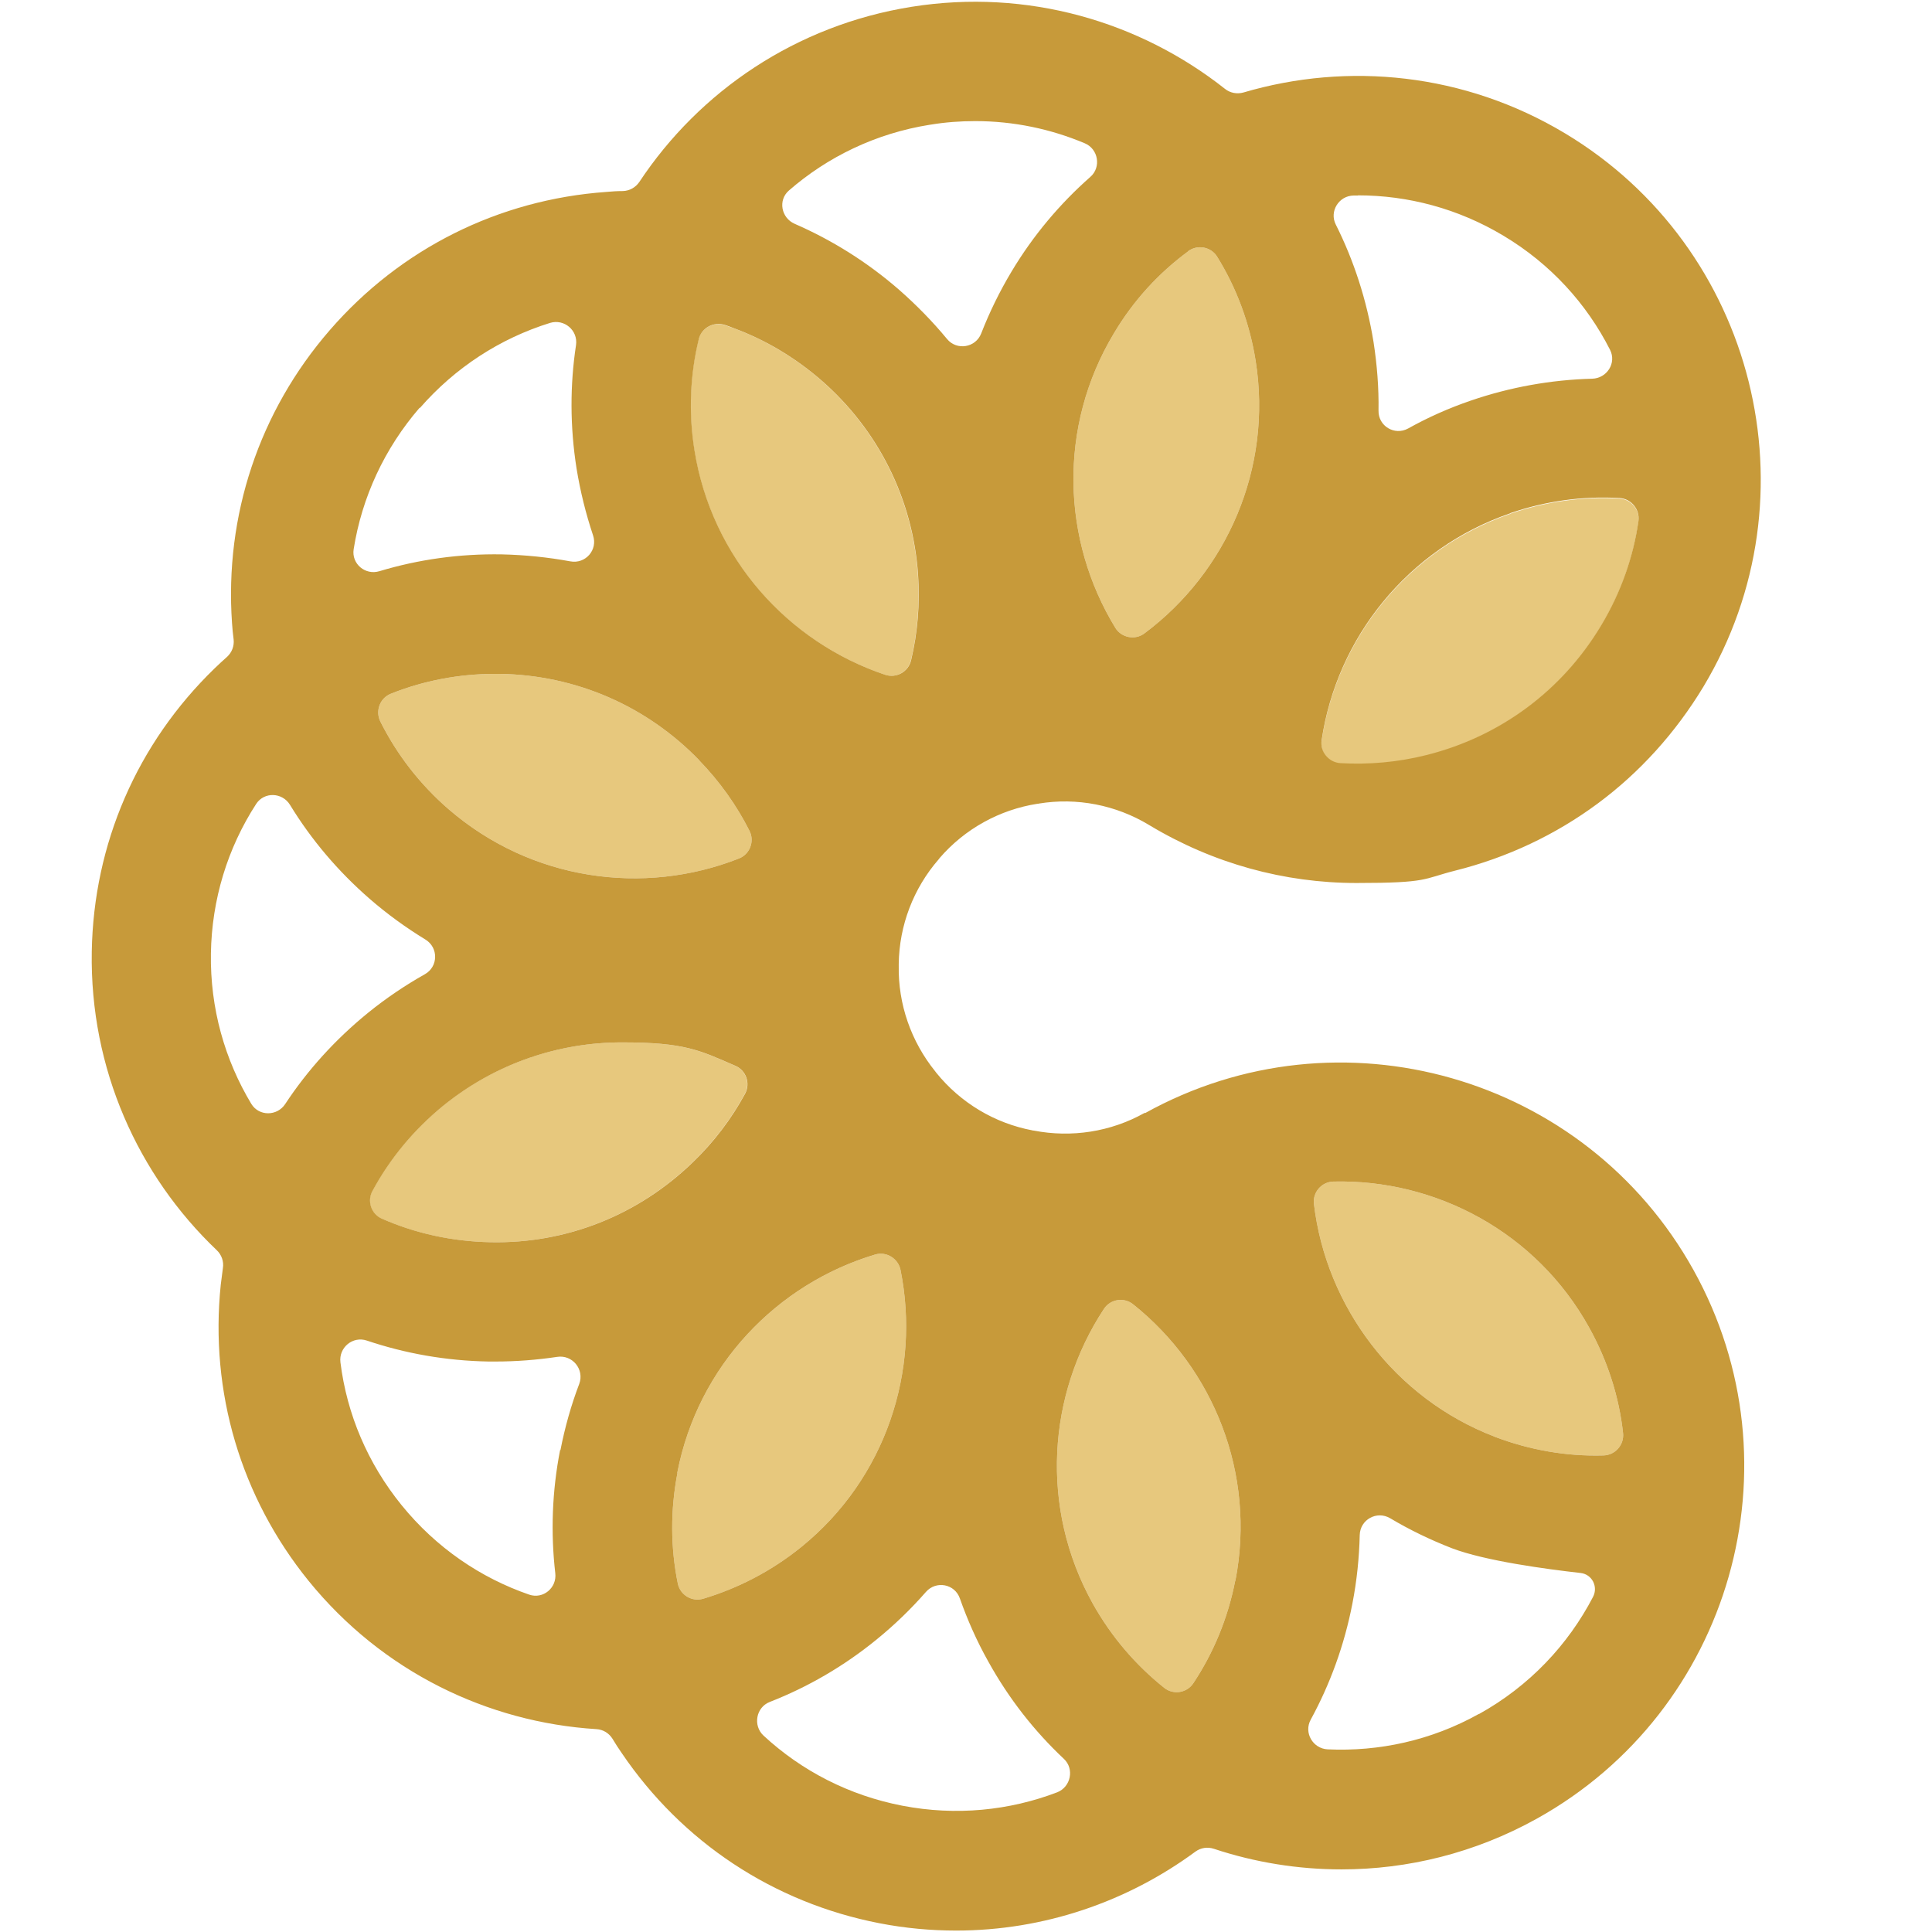
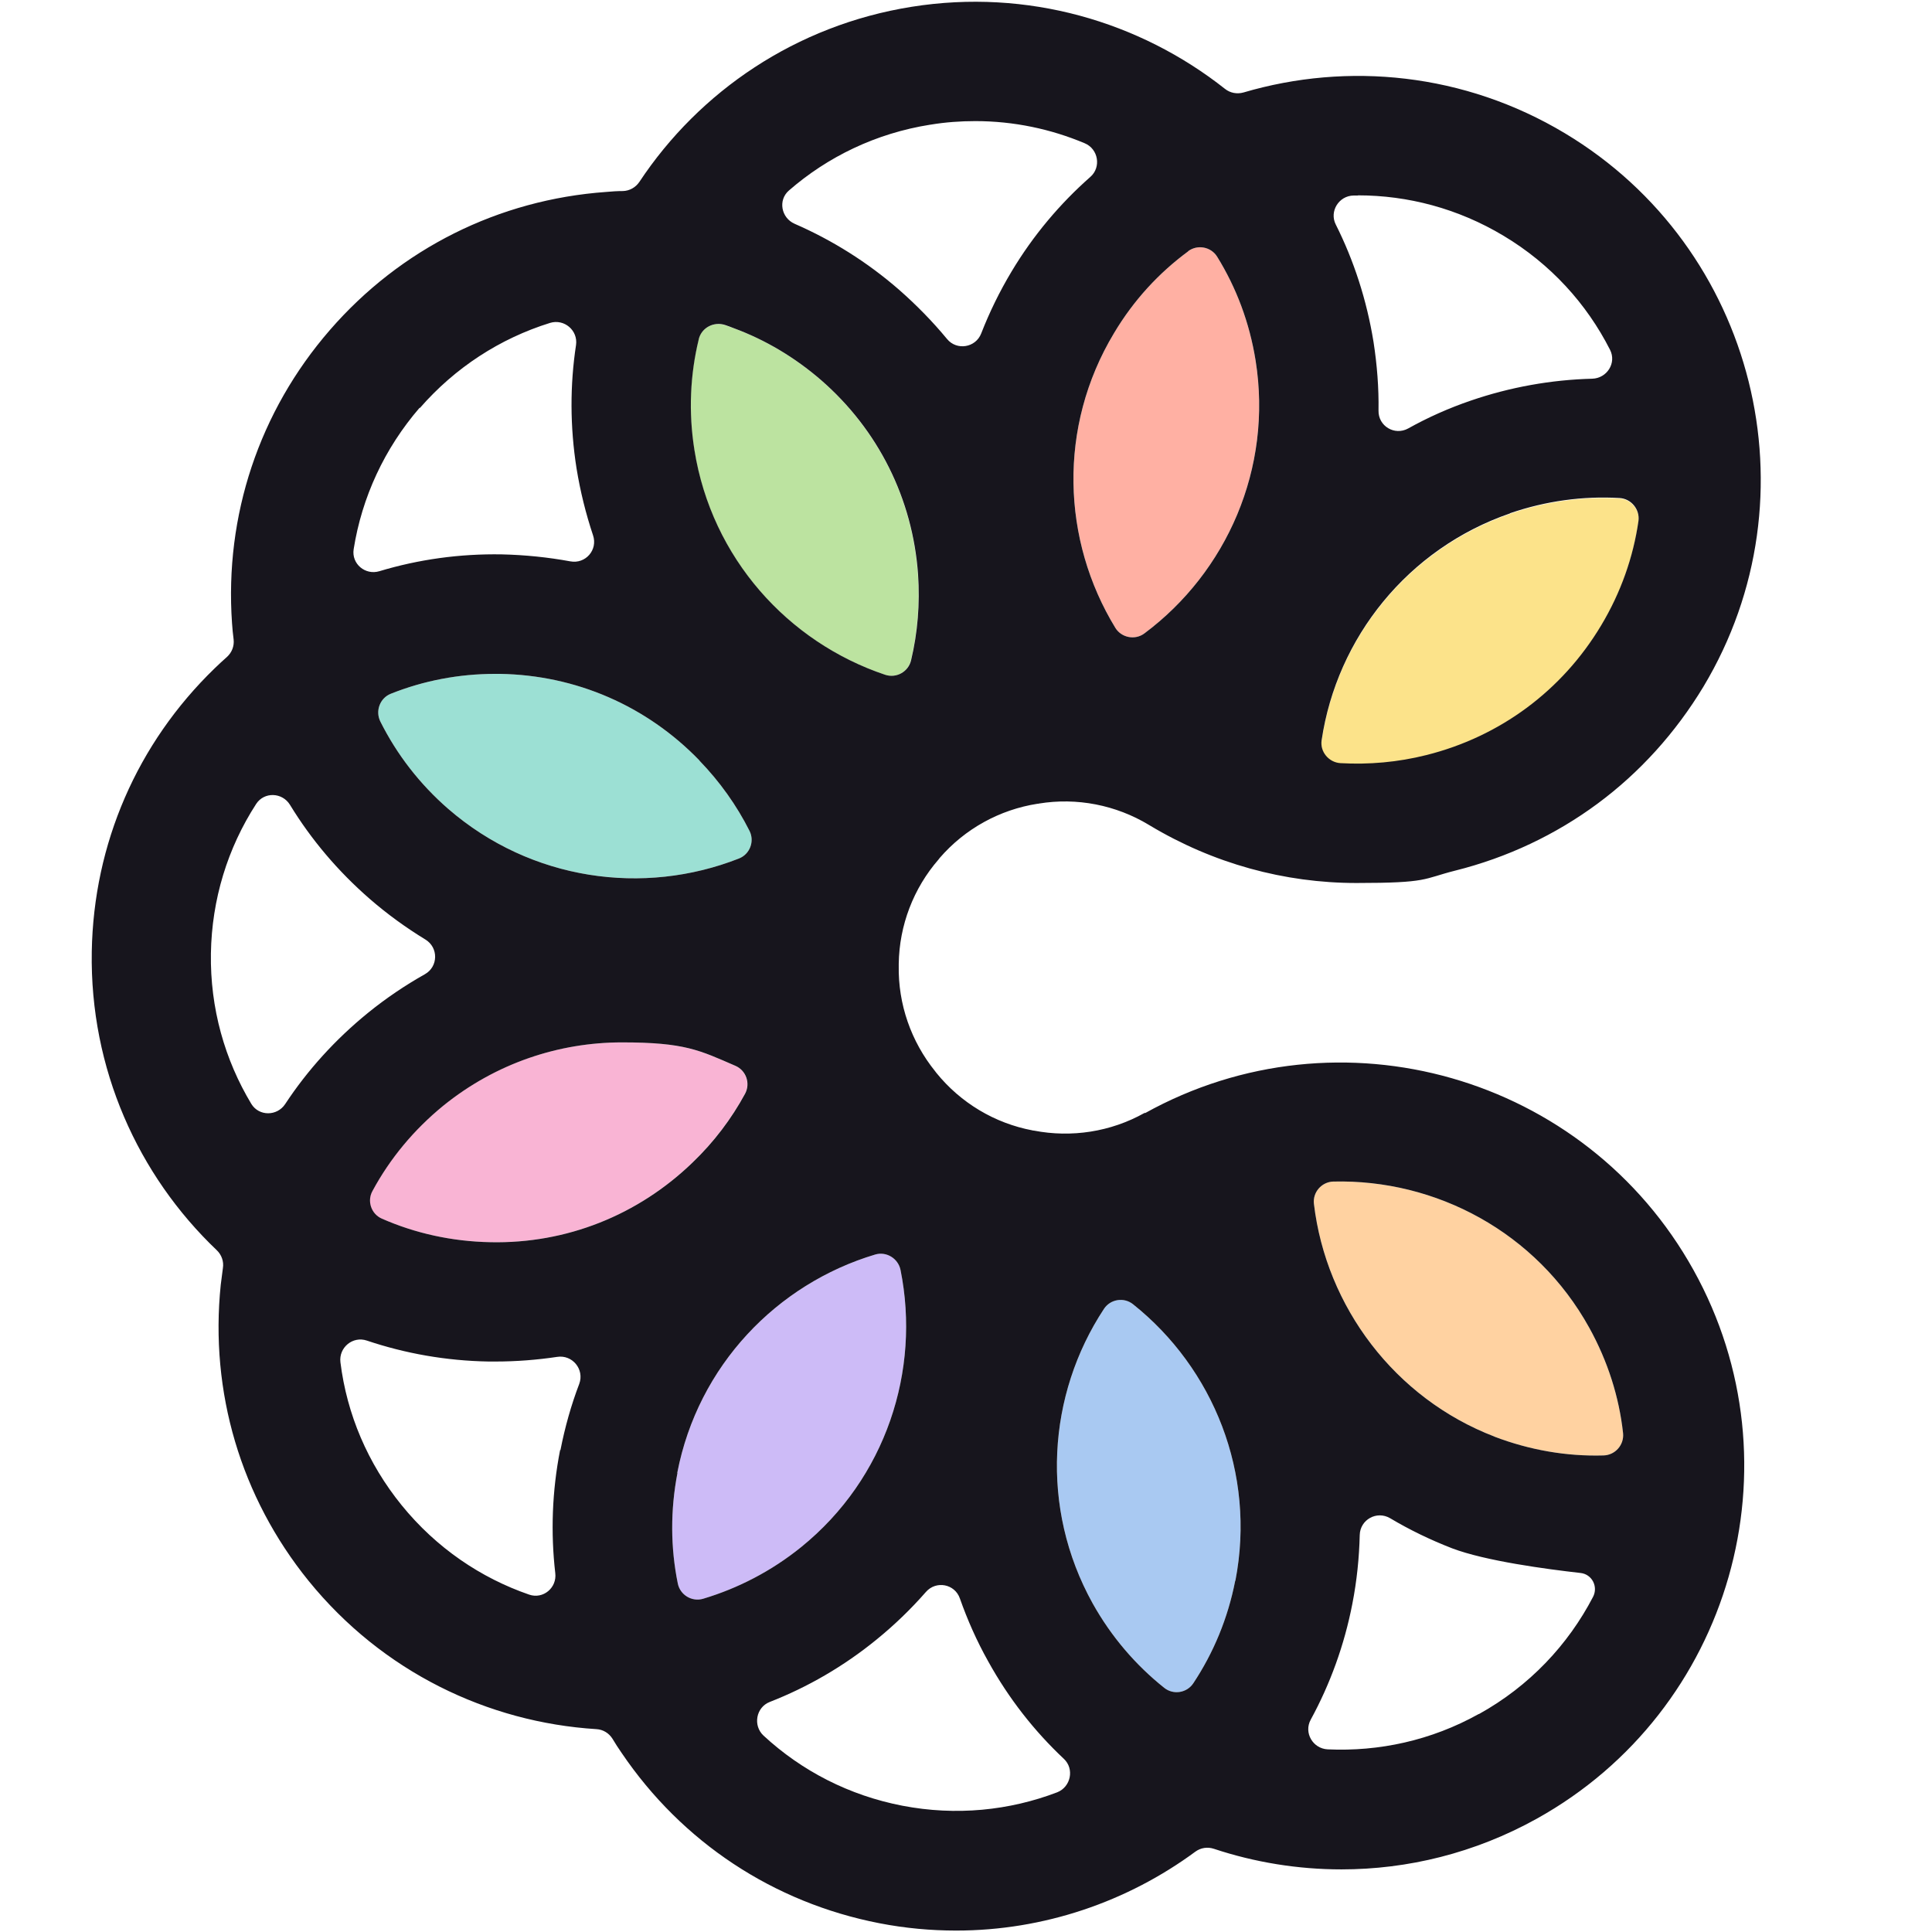
<svg xmlns="http://www.w3.org/2000/svg" id="Lettermark" version="1.1" viewBox="0 0 1080 1080">
  <g id="Inner_Petals" data-name="Inner Petals">
-     <path fill="#e7c87d" d="M664.2,140.4c5.3-3.9,12.8-2.4,16.2,3.1,10.7,17.3,18.1,36.8,21.5,58.1,9.6,60.3-16.3,118.3-62.2,152.5-5.2,3.9-12.8,2.4-16.2-3.1-29.9-48.9-32.3-112.3-.8-164.7,11-18.5,25.2-33.8,41.5-45.8h0Z" />
-     <path fill="#e7c87d" d="M509.2,369.1c-1.5,6.4-8.2,10.2-14.5,8.1-54.3-18.2-97-65.3-106.6-125.6-3.4-21.2-2.4-42.2,2.4-61.9,1.6-6.5,8.5-10,14.8-7.9,1.6.6,3.3,1.1,4.9,1.7,17.6,6.5,34,16.3,48.6,28.9,32,27.8,51.3,66.4,54.3,108.8,1.1,16.4-.2,32.5-3.9,48Z" />
-     <path fill="#e7c87d" d="M391,425.2c11.4,11.8,20.8,25,28,39.3,2.9,5.8.2,13-5.9,15.4-53.3,21-116.2,12.4-162.5-27.7-16-13.9-28.8-30.5-38-48.9-2.9-5.9-.2-13.1,5.9-15.5,18.3-7.3,38-11.1,58.3-11.1s1.8,0,2.7,0c42.5.7,82,17.9,111.5,48.4Z" />
-     <path fill="#e7c87d" d="M208.1,665.8c9.8-18.2,23.2-34.3,39.6-47.7,29.4-23.8,64.7-35.4,99.9-35.4s43.3,4.4,63.4,13.1c6,2.6,8.5,9.8,5.4,15.6-7.6,14-17.4,27-29.3,38.4-30.5,29.5-70.6,45.5-113,44.6-21.6-.4-42.2-5-60.8-13.2-5.9-2.6-8.3-9.8-5.2-15.4h0" />
-     <path fill="#e7c87d" d="M378.6,823.3c11.6-60,55.8-105.6,110.6-122,6.3-1.9,12.9,2.2,14.2,8.6,11.3,56.1-8.1,116.5-55.5,154.9-16.7,13.5-35.4,23.1-54.8,28.9-6.3,1.9-12.9-2.1-14.2-8.5-4.1-20.1-4.2-41-.2-61.8h0Z" />
-     <path fill="#e7c87d" d="M690.5,883.6c-4.1,21.1-12.2,40.4-23.4,57.3-3.6,5.5-11.2,6.7-16.3,2.6-15.8-12.6-29.5-28.4-40-47.2-29.7-53.5-25.2-116.8,6.3-164.6,3.6-5.5,11.2-6.7,16.3-2.6,44.8,35.7,68.8,94.5,57.2,154.5Z" />
-     <path fill="#e7c87d" d="M835.5,803.1c-55.8-21.4-94.2-72.7-101-130.1-.8-6.5,4.3-12.3,10.8-12.5,57.3-1.4,113.5,28.2,143.1,81.7,10.4,18.8,16.7,38.8,18.9,58.9.7,6.5-4.3,12.3-10.9,12.5-20.7.6-41.3-3-61-10.5h0Z" />
-     <path fill="#e7c87d" d="M844.1,287.2c20.1-6.9,40.8-9.7,61.3-8.5,6.5.4,11.4,6.4,10.5,12.9-2.9,20.1-9.8,39.9-20.9,58.4-21.8,36.4-56.5,62.1-97.7,72.4-15.9,4-32.1,5.4-48,4.5-6.5-.4-11.5-6.4-10.5-12.8,8.5-57.3,48.2-107.1,105.3-126.8h0Z" />
+     <path fill="#ffb0a3" d="M664.2,140.4c5.3-3.9,12.8-2.4,16.2,3.1,10.7,17.3,18.1,36.8,21.5,58.1,9.6,60.3-16.3,118.3-62.2,152.5-5.2,3.9-12.8,2.4-16.2-3.1-29.9-48.9-32.3-112.3-.8-164.7,11-18.5,25.2-33.8,41.5-45.8h0Z" />
+     <path fill="#bce3a0" d="M509.2,369.1c-1.5,6.4-8.2,10.2-14.5,8.1-54.3-18.2-97-65.3-106.6-125.6-3.4-21.2-2.4-42.2,2.4-61.9,1.6-6.5,8.5-10,14.8-7.9,1.6.6,3.3,1.1,4.9,1.7,17.6,6.5,34,16.3,48.6,28.9,32,27.8,51.3,66.4,54.3,108.8,1.1,16.4-.2,32.5-3.9,48Z" />
+     <path fill="#9ce0d4" d="M391,425.2c11.4,11.8,20.8,25,28,39.3,2.9,5.8.2,13-5.9,15.4-53.3,21-116.2,12.4-162.5-27.7-16-13.9-28.8-30.5-38-48.9-2.9-5.9-.2-13.1,5.9-15.5,18.3-7.3,38-11.1,58.3-11.1s1.8,0,2.7,0c42.5.7,82,17.9,111.5,48.4Z" />
+     <path fill="#f9b4d4" d="M208.1,665.8c9.8-18.2,23.2-34.3,39.6-47.7,29.4-23.8,64.7-35.4,99.9-35.4s43.3,4.4,63.4,13.1c6,2.6,8.5,9.8,5.4,15.6-7.6,14-17.4,27-29.3,38.4-30.5,29.5-70.6,45.5-113,44.6-21.6-.4-42.2-5-60.8-13.2-5.9-2.6-8.3-9.8-5.2-15.4h0" />
+     <path fill="#cdbbf7" d="M378.6,823.3c11.6-60,55.8-105.6,110.6-122,6.3-1.9,12.9,2.2,14.2,8.6,11.3,56.1-8.1,116.5-55.5,154.9-16.7,13.5-35.4,23.1-54.8,28.9-6.3,1.9-12.9-2.1-14.2-8.5-4.1-20.1-4.2-41-.2-61.8h0Z" />
+     <path fill="#a9c9f2" d="M690.5,883.6c-4.1,21.1-12.2,40.4-23.4,57.3-3.6,5.5-11.2,6.7-16.3,2.6-15.8-12.6-29.5-28.4-40-47.2-29.7-53.5-25.2-116.8,6.3-164.6,3.6-5.5,11.2-6.7,16.3-2.6,44.8,35.7,68.8,94.5,57.2,154.5Z" />
+     <path fill="#ffd2a1" d="M835.5,803.1c-55.8-21.4-94.2-72.7-101-130.1-.8-6.5,4.3-12.3,10.8-12.5,57.3-1.4,113.5,28.2,143.1,81.7,10.4,18.8,16.7,38.8,18.9,58.9.7,6.5-4.3,12.3-10.9,12.5-20.7.6-41.3-3-61-10.5h0Z" />
+     <path fill="#fce38a" d="M844.1,287.2c20.1-6.9,40.8-9.7,61.3-8.5,6.5.4,11.4,6.4,10.5,12.9-2.9,20.1-9.8,39.9-20.9,58.4-21.8,36.4-56.5,62.1-97.7,72.4-15.9,4-32.1,5.4-48,4.5-6.5-.4-11.5-6.4-10.5-12.8,8.5-57.3,48.2-107.1,105.3-126.8h0Z" />
  </g>
  <g id="C_Outline" data-name="C Outline">
-     <path fill="#c79a3a" d="M640.1,622l-.4.2c-18.8,10.5-40.7,13.9-61.8,9.8h-.4c0,0-.3-.1-.3-.1-21.2-4-40.2-15.4-53.8-32.2l-.3-.4-.3-.4c-13.5-16.7-20.8-37.6-20.4-59.1v-1c.3-21.5,8.2-42.2,22.3-58.4l.3-.4.3-.4c14.1-16.3,33.5-27,54.7-30.3h.4c0,0,.3-.1.3-.1,21.3-3.5,43.1.8,61.5,11.9l.5.3c35.5,21.3,75.2,32.2,115.6,32.2s36.9-2.3,55.1-6.9c29.2-7.3,56.2-20.1,79.7-37.5,23.5-17.4,43.5-39.5,59.1-65.3,64-106.6,29.2-245.5-77.4-309.4-56.2-33.7-121.3-40-179.7-22.8-3.6,1-7.4.3-10.3-2C637.1,12,574.3-6.5,509.6,3.8c-64.6,10.3-118.6,47.2-152.2,97.9-2.1,3.1-5.5,5-9.2,5.1-3.1,0-6.2.2-9.4.5-60.1,4.3-114.9,31.7-154.4,77.2-39.5,45.5-58.9,103.7-54.7,163.8.2,3.1.5,6.1.9,9.2.4,3.7-1,7.3-3.8,9.8-2.3,2-4.6,4.2-6.8,6.3-43.3,41.9-67.7,98.1-68.7,158.4-1.1,65.5,25.9,125,69.9,166.9,2.7,2.6,4,6.3,3.4,10-.4,3.1-.8,6.2-1.2,9.3-6.2,59.9,11.2,118.7,49.1,165.5,41.3,50.9,100.2,79.1,160.9,82.9,3.7.2,7,2.2,9,5.4,1.6,2.7,3.3,5.3,5.1,7.9,33.8,49.9,84.9,83.7,144.1,95.2,14.4,2.8,28.8,4.1,42.9,4.1,49,0,95.7-16.1,133.7-44.1,3-2.2,6.8-2.8,10.4-1.6,22.9,7.6,47,11.5,71.3,11.5,37,0,74.5-9.1,109.1-28.3,108.8-60.4,148.1-198,87.7-306.7-60.4-108.8-198-148.1-306.7-87.7h0ZM759.1,109.2c27.8,0,55.9,7.3,81.4,22.6,26.4,15.8,46.5,38.1,59.5,63.7,3.8,7.4-1.7,16-10,16.2-22.9.6-45.8,4.7-67.7,12.2-12.3,4.2-24,9.4-35.1,15.6-7.6,4.2-16.8-1.3-16.6-10,.2-12.6-.8-25.5-2.8-38.4-3.8-23.4-11-45.5-21.1-65.6-3.7-7.3,1.7-16.1,10-16.2.8,0,1.6,0,2.4,0h0ZM844.1,286.9c20.1-6.9,40.8-9.7,61.3-8.5,6.5.4,11.4,6.4,10.5,12.9-2.9,20.1-9.8,39.9-20.9,58.4-21.8,36.4-56.5,62.1-97.7,72.4-15.9,4-32.1,5.4-48,4.5-6.5-.4-11.5-6.4-10.5-12.8,8.5-57.3,48.2-107.1,105.3-126.8h0ZM664.2,140.4c5.3-3.9,12.8-2.4,16.2,3.1,10.7,17.3,18.1,36.8,21.5,58.1,9.6,60.3-16.3,118.3-62.2,152.5-5.2,3.9-12.8,2.4-16.2-3.1-29.9-48.9-32.3-112.3-.8-164.7,11-18.5,25.2-33.8,41.5-45.8h0ZM520.1,69.7c8.4-1.4,16.8-2,25.1-2,21.5,0,42.2,4.4,61.2,12.4,7.6,3.2,9.3,13.4,3.1,18.8-16.9,14.9-31.9,32.6-44.1,53-6.7,11.2-12.3,22.7-16.9,34.5-3.1,8-13.7,9.7-19.1,3.1-8.1-9.8-17.1-19-26.9-27.6-17.7-15.4-37.4-27.7-58.3-36.8-7.5-3.3-9.4-13.2-3.2-18.6,21.6-18.8,48.6-32,79-36.8h0ZM390.6,189.6c1.6-6.5,8.5-10,14.8-7.9,1.6.6,3.3,1.1,4.9,1.8,17.6,6.5,34,16.3,48.6,28.9,32,27.8,51.3,66.4,54.3,108.7,1.1,16.4-.2,32.5-3.9,48-1.5,6.4-8.2,10.2-14.5,8.1-54.3-18.2-97-65.3-106.6-125.6-3.4-21.2-2.4-42.2,2.4-61.9h0ZM391,425.2c11.4,11.8,20.8,25,28,39.3,2.9,5.8.2,13-5.9,15.4-53.3,21-116.2,12.4-162.5-27.7-16-13.9-28.8-30.5-38-48.9-2.9-5.9-.2-13.1,5.9-15.5,18.3-7.3,38-11.1,58.3-11.1s1.8,0,2.7,0c42.5.7,82,17.9,111.5,48.4ZM234.7,228.1c19.7-22.6,44.8-38.9,72.8-47.6,7.9-2.4,15.7,4.2,14.5,12.4-3.4,22.3-3.4,45.6.3,69,2.1,12.9,5.2,25.3,9.2,37.3,2.8,8.2-4.2,16.2-12.7,14.6-12.5-2.3-25.3-3.6-38.3-3.9-23.5-.4-46.5,2.8-68.4,9.4-7.9,2.4-15.7-4.1-14.4-12.3,4.6-29,17.2-56.3,36.9-79.1h0ZM159.4,617.2c-4.5,6.8-14.6,6.9-18.9-.1-14.8-24.6-23.1-53.4-22.6-84.2.5-30.1,9.3-58.8,25.3-83.5,4.5-6.9,14.6-6.5,18.9.5,11.9,19.5,26.9,37.2,44.6,52.6,9.9,8.6,20.3,16.1,31.1,22.7,7.4,4.5,7.2,15.2-.3,19.4-11,6.2-21.7,13.4-31.8,21.6-18.2,14.8-33.8,32-46.3,51h0ZM313.1,810.6c-4.5,23-5.3,46.2-2.7,68.8,1,8.2-6.8,14.7-14.6,12-27-9.3-51.9-26.1-71.3-50-18.9-23.3-30.6-50.8-34.2-79.9-1-8.2,6.9-14.8,14.8-12.1,21.4,7.2,44.3,11.3,68,11.7h3.9c11.6,0,23.1-.9,34.5-2.6,8.5-1.3,15.3,7,12.3,15.1-4.5,11.8-8,24.2-10.5,37h0ZM274.2,694.4c-21.6-.4-42.2-5-60.8-13.2-5.9-2.6-8.3-9.8-5.2-15.4h0c9.8-18.2,23.2-34.3,39.6-47.7,29.4-23.8,64.7-35.4,99.9-35.4s43.3,4.4,63.4,13.1c6,2.6,8.5,9.8,5.4,15.6-7.6,14-17.4,27-29.3,38.4-30.5,29.5-70.6,45.5-113,44.6h0ZM378.6,823.3c11.6-60,55.8-105.6,110.6-122,6.3-1.9,12.9,2.2,14.2,8.6,11.3,56.1-8.1,116.5-55.5,154.9-16.7,13.5-35.4,23.1-54.8,28.9-6.3,1.9-12.9-2.1-14.2-8.5-4.1-20.1-4.2-41-.2-61.8h0ZM504.4,1009.4c-29.5-5.7-56.1-19.3-77.6-39.2-6-5.6-4.2-15.8,3.5-18.8,21-8.2,41.2-19.8,59.6-34.8,10.1-8.2,19.4-17.2,27.7-26.7,5.7-6.5,16.2-4.5,19,3.7,4.2,11.9,9.4,23.7,15.8,35.1,11.5,20.8,25.8,39,42.3,54.5,6,5.6,3.9,15.7-3.7,18.7-26.7,10.2-56.5,13.3-86.6,7.5h0ZM690.5,883.6c-4.1,21.1-12.2,40.4-23.4,57.3-3.6,5.5-11.2,6.7-16.3,2.6-15.8-12.6-29.5-28.4-40-47.2-29.7-53.5-25.2-116.8,6.3-164.6,3.6-5.5,11.2-6.7,16.3-2.6,44.8,35.7,68.8,94.5,57.2,154.5ZM826.7,958.1c-26.7,14.9-55.9,21.1-84.5,19.8-8.3-.4-13.5-9.3-9.5-16.6,10.8-19.8,18.8-41.6,23.3-64.9,2.5-12.8,3.8-25.7,4.1-38.3.2-8.6,9.5-13.8,17-9.4,10.9,6.5,22.5,12.1,34.6,16.8,18.6,7.1,53.1,11.7,71.8,13.8,6.5.7,10,7.7,7,13.4-13.9,26.7-35.5,49.8-63.8,65.5h0ZM835.5,803.1c-55.8-21.4-94.2-72.7-101-130.1-.8-6.5,4.3-12.3,10.8-12.5,57.3-1.4,113.5,28.2,143.1,81.7,10.4,18.8,16.7,38.8,18.9,58.9.7,6.5-4.3,12.3-10.9,12.5-20.7.6-41.3-3-61-10.5h0Z" />
+     <path fill="#17151D" d="M640.1,622l-.4.2c-18.8,10.5-40.7,13.9-61.8,9.8h-.4c0,0-.3-.1-.3-.1-21.2-4-40.2-15.4-53.8-32.2l-.3-.4-.3-.4c-13.5-16.7-20.8-37.6-20.4-59.1v-1c.3-21.5,8.2-42.2,22.3-58.4l.3-.4.3-.4c14.1-16.3,33.5-27,54.7-30.3h.4c0,0,.3-.1.3-.1,21.3-3.5,43.1.8,61.5,11.9l.5.3c35.5,21.3,75.2,32.2,115.6,32.2s36.9-2.3,55.1-6.9c29.2-7.3,56.2-20.1,79.7-37.5,23.5-17.4,43.5-39.5,59.1-65.3,64-106.6,29.2-245.5-77.4-309.4-56.2-33.7-121.3-40-179.7-22.8-3.6,1-7.4.3-10.3-2C637.1,12,574.3-6.5,509.6,3.8c-64.6,10.3-118.6,47.2-152.2,97.9-2.1,3.1-5.5,5-9.2,5.1-3.1,0-6.2.2-9.4.5-60.1,4.3-114.9,31.7-154.4,77.2-39.5,45.5-58.9,103.7-54.7,163.8.2,3.1.5,6.1.9,9.2.4,3.7-1,7.3-3.8,9.8-2.3,2-4.6,4.2-6.8,6.3-43.3,41.9-67.7,98.1-68.7,158.4-1.1,65.5,25.9,125,69.9,166.9,2.7,2.6,4,6.3,3.4,10-.4,3.1-.8,6.2-1.2,9.3-6.2,59.9,11.2,118.7,49.1,165.5,41.3,50.9,100.2,79.1,160.9,82.9,3.7.2,7,2.2,9,5.4,1.6,2.7,3.3,5.3,5.1,7.9,33.8,49.9,84.9,83.7,144.1,95.2,14.4,2.8,28.8,4.1,42.9,4.1,49,0,95.7-16.1,133.7-44.1,3-2.2,6.8-2.8,10.4-1.6,22.9,7.6,47,11.5,71.3,11.5,37,0,74.5-9.1,109.1-28.3,108.8-60.4,148.1-198,87.7-306.7-60.4-108.8-198-148.1-306.7-87.7h0ZM759.1,109.2c27.8,0,55.9,7.3,81.4,22.6,26.4,15.8,46.5,38.1,59.5,63.7,3.8,7.4-1.7,16-10,16.2-22.9.6-45.8,4.7-67.7,12.2-12.3,4.2-24,9.4-35.1,15.6-7.6,4.2-16.8-1.3-16.6-10,.2-12.6-.8-25.5-2.8-38.4-3.8-23.4-11-45.5-21.1-65.6-3.7-7.3,1.7-16.1,10-16.2.8,0,1.6,0,2.4,0h0ZM844.1,286.9c20.1-6.9,40.8-9.7,61.3-8.5,6.5.4,11.4,6.4,10.5,12.9-2.9,20.1-9.8,39.9-20.9,58.4-21.8,36.4-56.5,62.1-97.7,72.4-15.9,4-32.1,5.4-48,4.5-6.5-.4-11.5-6.4-10.5-12.8,8.5-57.3,48.2-107.1,105.3-126.8h0ZM664.2,140.4c5.3-3.9,12.8-2.4,16.2,3.1,10.7,17.3,18.1,36.8,21.5,58.1,9.6,60.3-16.3,118.3-62.2,152.5-5.2,3.9-12.8,2.4-16.2-3.1-29.9-48.9-32.3-112.3-.8-164.7,11-18.5,25.2-33.8,41.5-45.8h0ZM520.1,69.7c8.4-1.4,16.8-2,25.1-2,21.5,0,42.2,4.4,61.2,12.4,7.6,3.2,9.3,13.4,3.1,18.8-16.9,14.9-31.9,32.6-44.1,53-6.7,11.2-12.3,22.7-16.9,34.5-3.1,8-13.7,9.7-19.1,3.1-8.1-9.8-17.1-19-26.9-27.6-17.7-15.4-37.4-27.7-58.3-36.8-7.5-3.3-9.4-13.2-3.2-18.6,21.6-18.8,48.6-32,79-36.8h0ZM390.6,189.6c1.6-6.5,8.5-10,14.8-7.9,1.6.6,3.3,1.1,4.9,1.8,17.6,6.5,34,16.3,48.6,28.9,32,27.8,51.3,66.4,54.3,108.7,1.1,16.4-.2,32.5-3.9,48-1.5,6.4-8.2,10.2-14.5,8.1-54.3-18.2-97-65.3-106.6-125.6-3.4-21.2-2.4-42.2,2.4-61.9h0ZM391,425.2c11.4,11.8,20.8,25,28,39.3,2.9,5.8.2,13-5.9,15.4-53.3,21-116.2,12.4-162.5-27.7-16-13.9-28.8-30.5-38-48.9-2.9-5.9-.2-13.1,5.9-15.5,18.3-7.3,38-11.1,58.3-11.1s1.8,0,2.7,0c42.5.7,82,17.9,111.5,48.4ZM234.7,228.1c19.7-22.6,44.8-38.9,72.8-47.6,7.9-2.4,15.7,4.2,14.5,12.4-3.4,22.3-3.4,45.6.3,69,2.1,12.9,5.2,25.3,9.2,37.3,2.8,8.2-4.2,16.2-12.7,14.6-12.5-2.3-25.3-3.6-38.3-3.9-23.5-.4-46.5,2.8-68.4,9.4-7.9,2.4-15.7-4.1-14.4-12.3,4.6-29,17.2-56.3,36.9-79.1h0ZM159.4,617.2c-4.5,6.8-14.6,6.9-18.9-.1-14.8-24.6-23.1-53.4-22.6-84.2.5-30.1,9.3-58.8,25.3-83.5,4.5-6.9,14.6-6.5,18.9.5,11.9,19.5,26.9,37.2,44.6,52.6,9.9,8.6,20.3,16.1,31.1,22.7,7.4,4.5,7.2,15.2-.3,19.4-11,6.2-21.7,13.4-31.8,21.6-18.2,14.8-33.8,32-46.3,51h0ZM313.1,810.6c-4.5,23-5.3,46.2-2.7,68.8,1,8.2-6.8,14.7-14.6,12-27-9.3-51.9-26.1-71.3-50-18.9-23.3-30.6-50.8-34.2-79.9-1-8.2,6.9-14.8,14.8-12.1,21.4,7.2,44.3,11.3,68,11.7h3.9c11.6,0,23.1-.9,34.5-2.6,8.5-1.3,15.3,7,12.3,15.1-4.5,11.8-8,24.2-10.5,37h0ZM274.2,694.4c-21.6-.4-42.2-5-60.8-13.2-5.9-2.6-8.3-9.8-5.2-15.4h0c9.8-18.2,23.2-34.3,39.6-47.7,29.4-23.8,64.7-35.4,99.9-35.4s43.3,4.4,63.4,13.1c6,2.6,8.5,9.8,5.4,15.6-7.6,14-17.4,27-29.3,38.4-30.5,29.5-70.6,45.5-113,44.6h0ZM378.6,823.3c11.6-60,55.8-105.6,110.6-122,6.3-1.9,12.9,2.2,14.2,8.6,11.3,56.1-8.1,116.5-55.5,154.9-16.7,13.5-35.4,23.1-54.8,28.9-6.3,1.9-12.9-2.1-14.2-8.5-4.1-20.1-4.2-41-.2-61.8h0ZM504.4,1009.4c-29.5-5.7-56.1-19.3-77.6-39.2-6-5.6-4.2-15.8,3.5-18.8,21-8.2,41.2-19.8,59.6-34.8,10.1-8.2,19.4-17.2,27.7-26.7,5.7-6.5,16.2-4.5,19,3.7,4.2,11.9,9.4,23.7,15.8,35.1,11.5,20.8,25.8,39,42.3,54.5,6,5.6,3.9,15.7-3.7,18.7-26.7,10.2-56.5,13.3-86.6,7.5h0ZM690.5,883.6c-4.1,21.1-12.2,40.4-23.4,57.3-3.6,5.5-11.2,6.7-16.3,2.6-15.8-12.6-29.5-28.4-40-47.2-29.7-53.5-25.2-116.8,6.3-164.6,3.6-5.5,11.2-6.7,16.3-2.6,44.8,35.7,68.8,94.5,57.2,154.5ZM826.7,958.1c-26.7,14.9-55.9,21.1-84.5,19.8-8.3-.4-13.5-9.3-9.5-16.6,10.8-19.8,18.8-41.6,23.3-64.9,2.5-12.8,3.8-25.7,4.1-38.3.2-8.6,9.5-13.8,17-9.4,10.9,6.5,22.5,12.1,34.6,16.8,18.6,7.1,53.1,11.7,71.8,13.8,6.5.7,10,7.7,7,13.4-13.9,26.7-35.5,49.8-63.8,65.5h0ZM835.5,803.1c-55.8-21.4-94.2-72.7-101-130.1-.8-6.5,4.3-12.3,10.8-12.5,57.3-1.4,113.5,28.2,143.1,81.7,10.4,18.8,16.7,38.8,18.9,58.9.7,6.5-4.3,12.3-10.9,12.5-20.7.6-41.3-3-61-10.5h0Z" />
  </g>
</svg>
